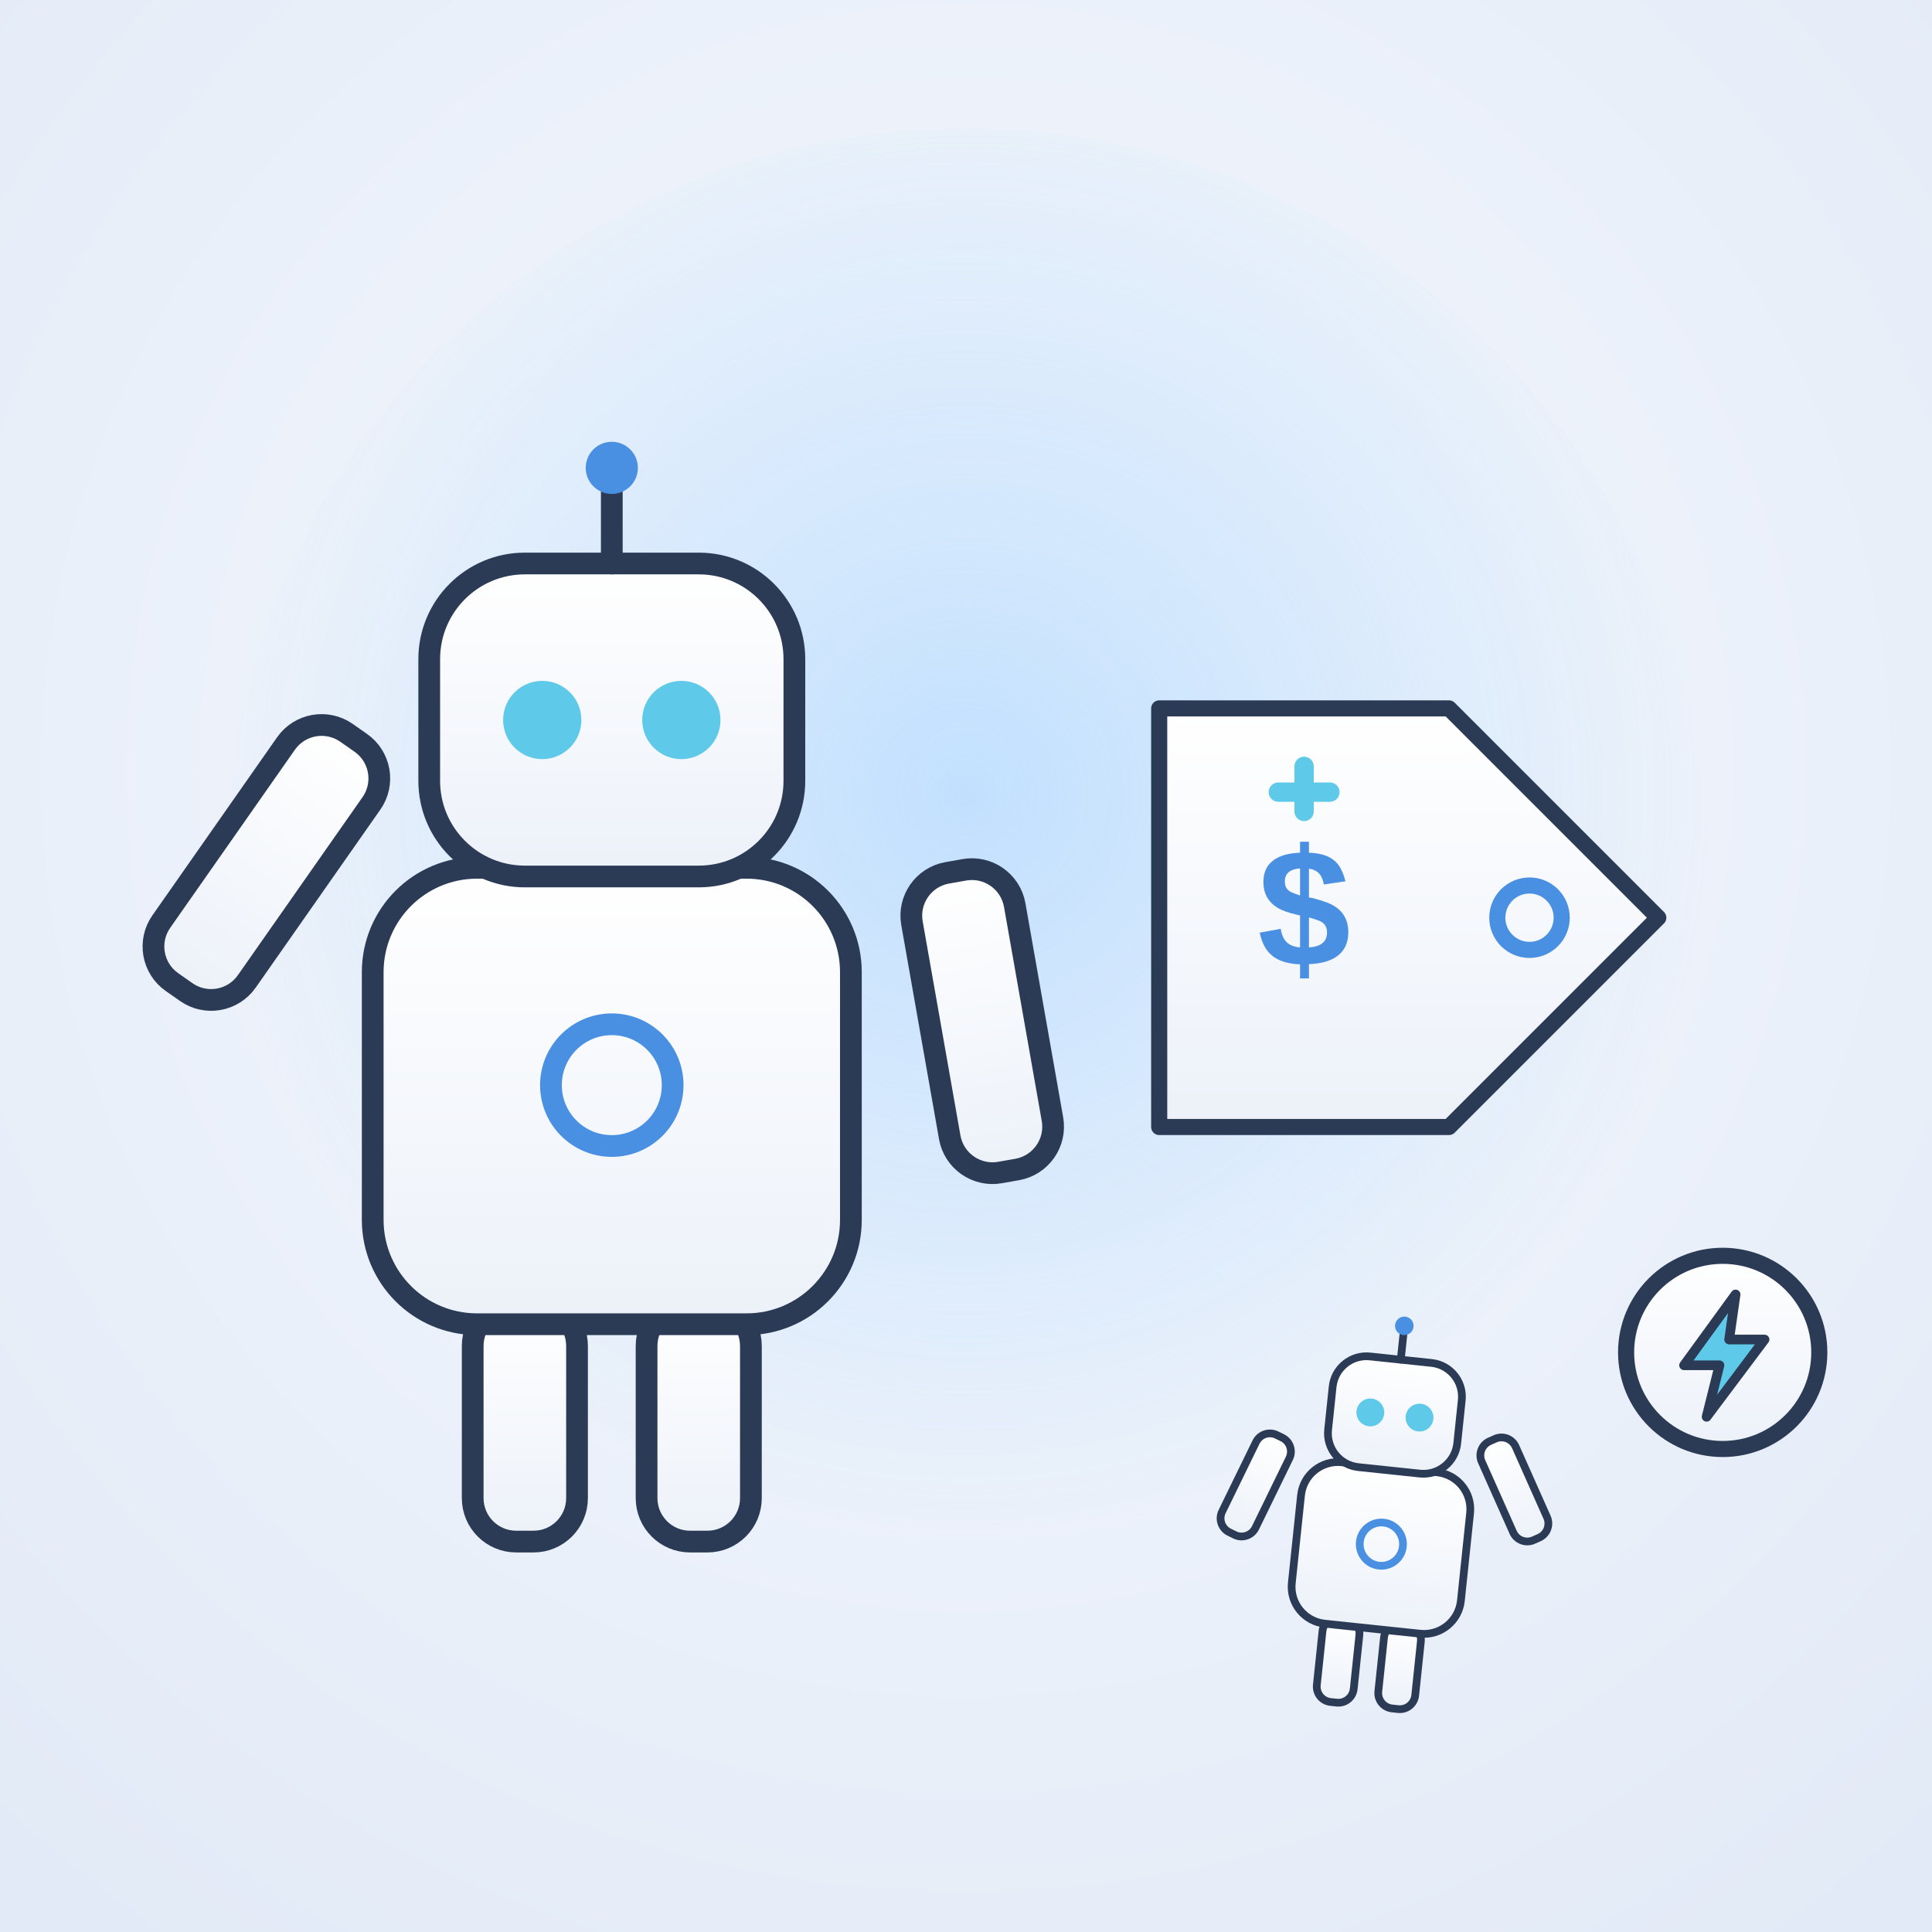
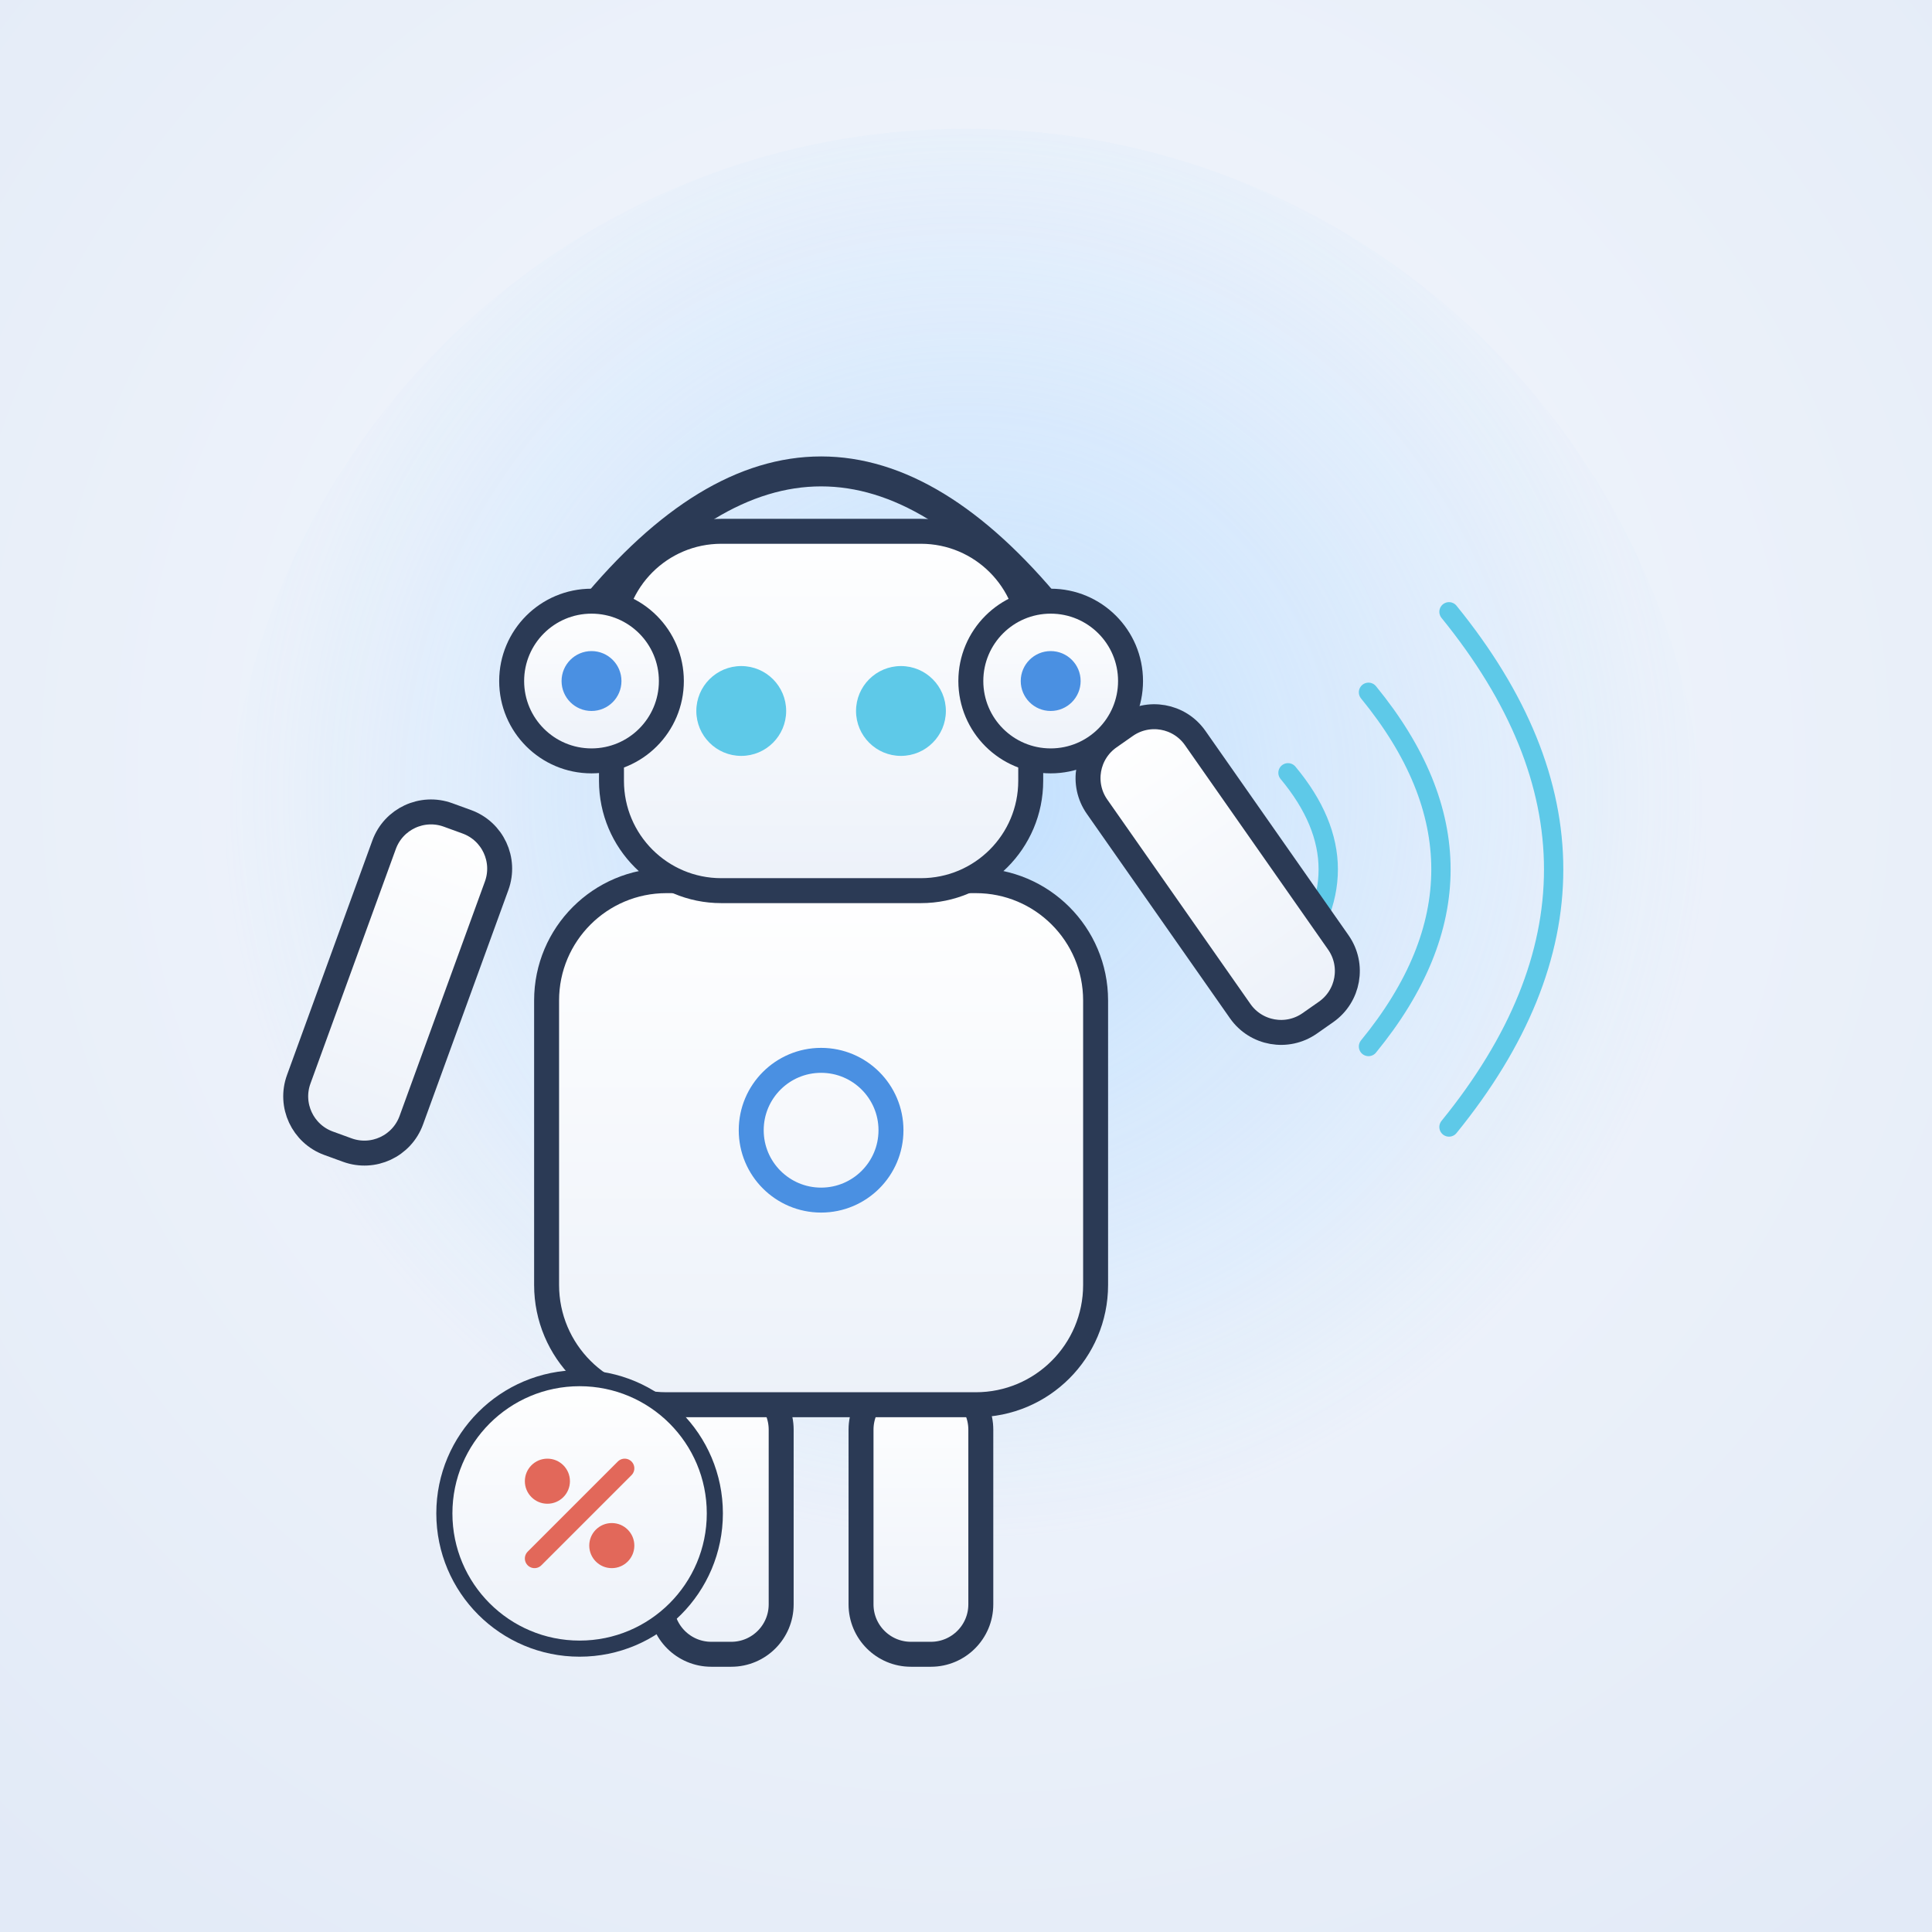
<svg xmlns="http://www.w3.org/2000/svg" viewBox="0 0 600 600">
  <defs>
    <radialGradient id="bgGrad" cx="50%" cy="40%" r="75%">
      <stop offset="0%" stop-color="#f6f9fd" />
      <stop offset="100%" stop-color="#e2eaf7" />
    </radialGradient>
    <radialGradient id="glow" cx="50%" cy="45%" r="50%">
      <stop offset="0%" stop-color="#8ec7ff" stop-opacity="0.5" />
      <stop offset="100%" stop-color="#8ec7ff" stop-opacity="0" />
    </radialGradient>
    <linearGradient id="bodyGrad" x1="0%" y1="0%" x2="0%" y2="100%">
      <stop offset="0%" stop-color="#ffffff" />
      <stop offset="100%" stop-color="#ecf1f9" />
    </linearGradient>
  </defs>
  <rect width="600" height="600" fill="url(#bgGrad)" />
  <circle cx="300" cy="270" r="230" fill="url(#glow)" />
-   <g transform="translate(190,310) rotate(0) scale(1.35)">
-     <rect x="-32" y="70" width="24" height="55" rx="10" fill="url(#bodyGrad)" stroke="#2b3a55" stroke-width="5" />
-     <rect x="8" y="70" width="24" height="55" rx="10" fill="url(#bodyGrad)" stroke="#2b3a55" stroke-width="5" />
-     <rect x="-55" y="-30" width="110" height="105" rx="24" fill="url(#bodyGrad)" stroke="#2b3a55" stroke-width="5" />
-     <circle cx="0" cy="20" r="14" fill="none" stroke="#4a90e2" stroke-width="5" />
-     <g transform="rotate(35)">
-       <rect x="-95" y="-15" width="24" height="70" rx="10" fill="url(#bodyGrad)" stroke="#2b3a55" stroke-width="5" />
-     </g>
-     <g transform="rotate(-10)">
-       <rect x="71" y="-15" width="24" height="70" rx="10" fill="url(#bodyGrad)" stroke="#2b3a55" stroke-width="5" />
-     </g>
-     <rect x="-42" y="-100" width="84" height="72" rx="22" fill="url(#bodyGrad)" stroke="#2b3a55" stroke-width="5" />
-     <line x1="0" y1="-100" x2="0" y2="-118" stroke="#2b3a55" stroke-width="5" stroke-linecap="round" />
-     <circle cx="0" cy="-122" r="6" fill="#4a90e2" />
-     <circle cx="-16" cy="-64" r="9" fill="#5ec9e8" />
-     <circle cx="16" cy="-64" r="9" fill="#5ec9e8" />
+   <g fill="none" stroke="#5ec9e8" stroke-width="6" stroke-linecap="round">
+     <path d="M400,240 Q425,270 400,300" />
+     <path d="M425,215 Q470,270 425,325" />
+     <path d="M450,190 Q515,270 450,350" />
  </g>
-   <g transform="translate(430,270) scale(1)">
-     <path d="M-70,-50 L20,-50 L85,15 L20,80 L-70,80 Z" fill="url(#bodyGrad)" stroke="#2b3a55" stroke-width="5" stroke-linejoin="round" />
-     <circle cx="45" cy="15" r="10" fill="none" stroke="#4a90e2" stroke-width="5" />
-     <text x="-25" y="30" font-family="Arial, sans-serif" font-size="52" font-weight="700" fill="#4a90e2" text-anchor="middle">$</text>
-     <path d="M-25,-32 L-25,-18 M-33,-24 L-17,-24" stroke="#5ec9e8" stroke-width="6" stroke-linecap="round" />
-   </g>
-   <g transform="translate(430,470) rotate(6) scale(0.48)">
+   <g transform="translate(255,320) rotate(0) scale(1.55)">
    <rect x="-32" y="70" width="24" height="55" rx="10" fill="url(#bodyGrad)" stroke="#2b3a55" stroke-width="5" />
    <rect x="8" y="70" width="24" height="55" rx="10" fill="url(#bodyGrad)" stroke="#2b3a55" stroke-width="5" />
    <rect x="-55" y="-30" width="110" height="105" rx="24" fill="url(#bodyGrad)" stroke="#2b3a55" stroke-width="5" />
    <circle cx="0" cy="20" r="14" fill="none" stroke="#4a90e2" stroke-width="5" />
    <g transform="rotate(20)">
      <rect x="-95" y="-15" width="24" height="70" rx="10" fill="url(#bodyGrad)" stroke="#2b3a55" stroke-width="5" />
    </g>
-     <g transform="rotate(-30)">
+     <g transform="rotate(-35)">
      <rect x="71" y="-15" width="24" height="70" rx="10" fill="url(#bodyGrad)" stroke="#2b3a55" stroke-width="5" />
    </g>
    <rect x="-42" y="-100" width="84" height="72" rx="22" fill="url(#bodyGrad)" stroke="#2b3a55" stroke-width="5" />
-     <line x1="0" y1="-100" x2="0" y2="-118" stroke="#2b3a55" stroke-width="5" stroke-linecap="round" />
-     <circle cx="0" cy="-122" r="6" fill="#4a90e2" />
+     <path d="M-46,-84 Q0,-140 46,-84" fill="none" stroke="#2b3a55" stroke-width="6" stroke-linecap="round" />
+     <circle cx="-46" cy="-70" r="16" fill="url(#bodyGrad)" stroke="#2b3a55" stroke-width="5" />
+     <circle cx="46" cy="-70" r="16" fill="url(#bodyGrad)" stroke="#2b3a55" stroke-width="5" />
+     <circle cx="-46" cy="-70" r="6" fill="#4a90e2" />
+     <circle cx="46" cy="-70" r="6" fill="#4a90e2" />
    <circle cx="-16" cy="-64" r="9" fill="#5ec9e8" />
    <circle cx="16" cy="-64" r="9" fill="#5ec9e8" />
  </g>
-   <g transform="translate(535,420) scale(1)">
-     <circle cx="0" cy="0" r="30" fill="url(#bodyGrad)" stroke="#2b3a55" stroke-width="5" />
-     <path d="M4,-18 L-12,4 L-1,4 L-5,20 L13,-4 L2,-4 Z" fill="#5ec9e8" stroke="#2b3a55" stroke-width="3" stroke-linejoin="round" />
+   <g transform="translate(180,470)">
+     <circle cx="0" cy="0" r="42" fill="url(#bodyGrad)" stroke="#2b3a55" stroke-width="5" />
+     <circle cx="-10" cy="-10" r="7" fill="#e2685a" />
+     <line x1="-14" y1="14" x2="14" y2="-14" stroke="#e2685a" stroke-width="6" stroke-linecap="round" />
+     <circle cx="10" cy="10" r="7" fill="#e2685a" />
  </g>
</svg>
